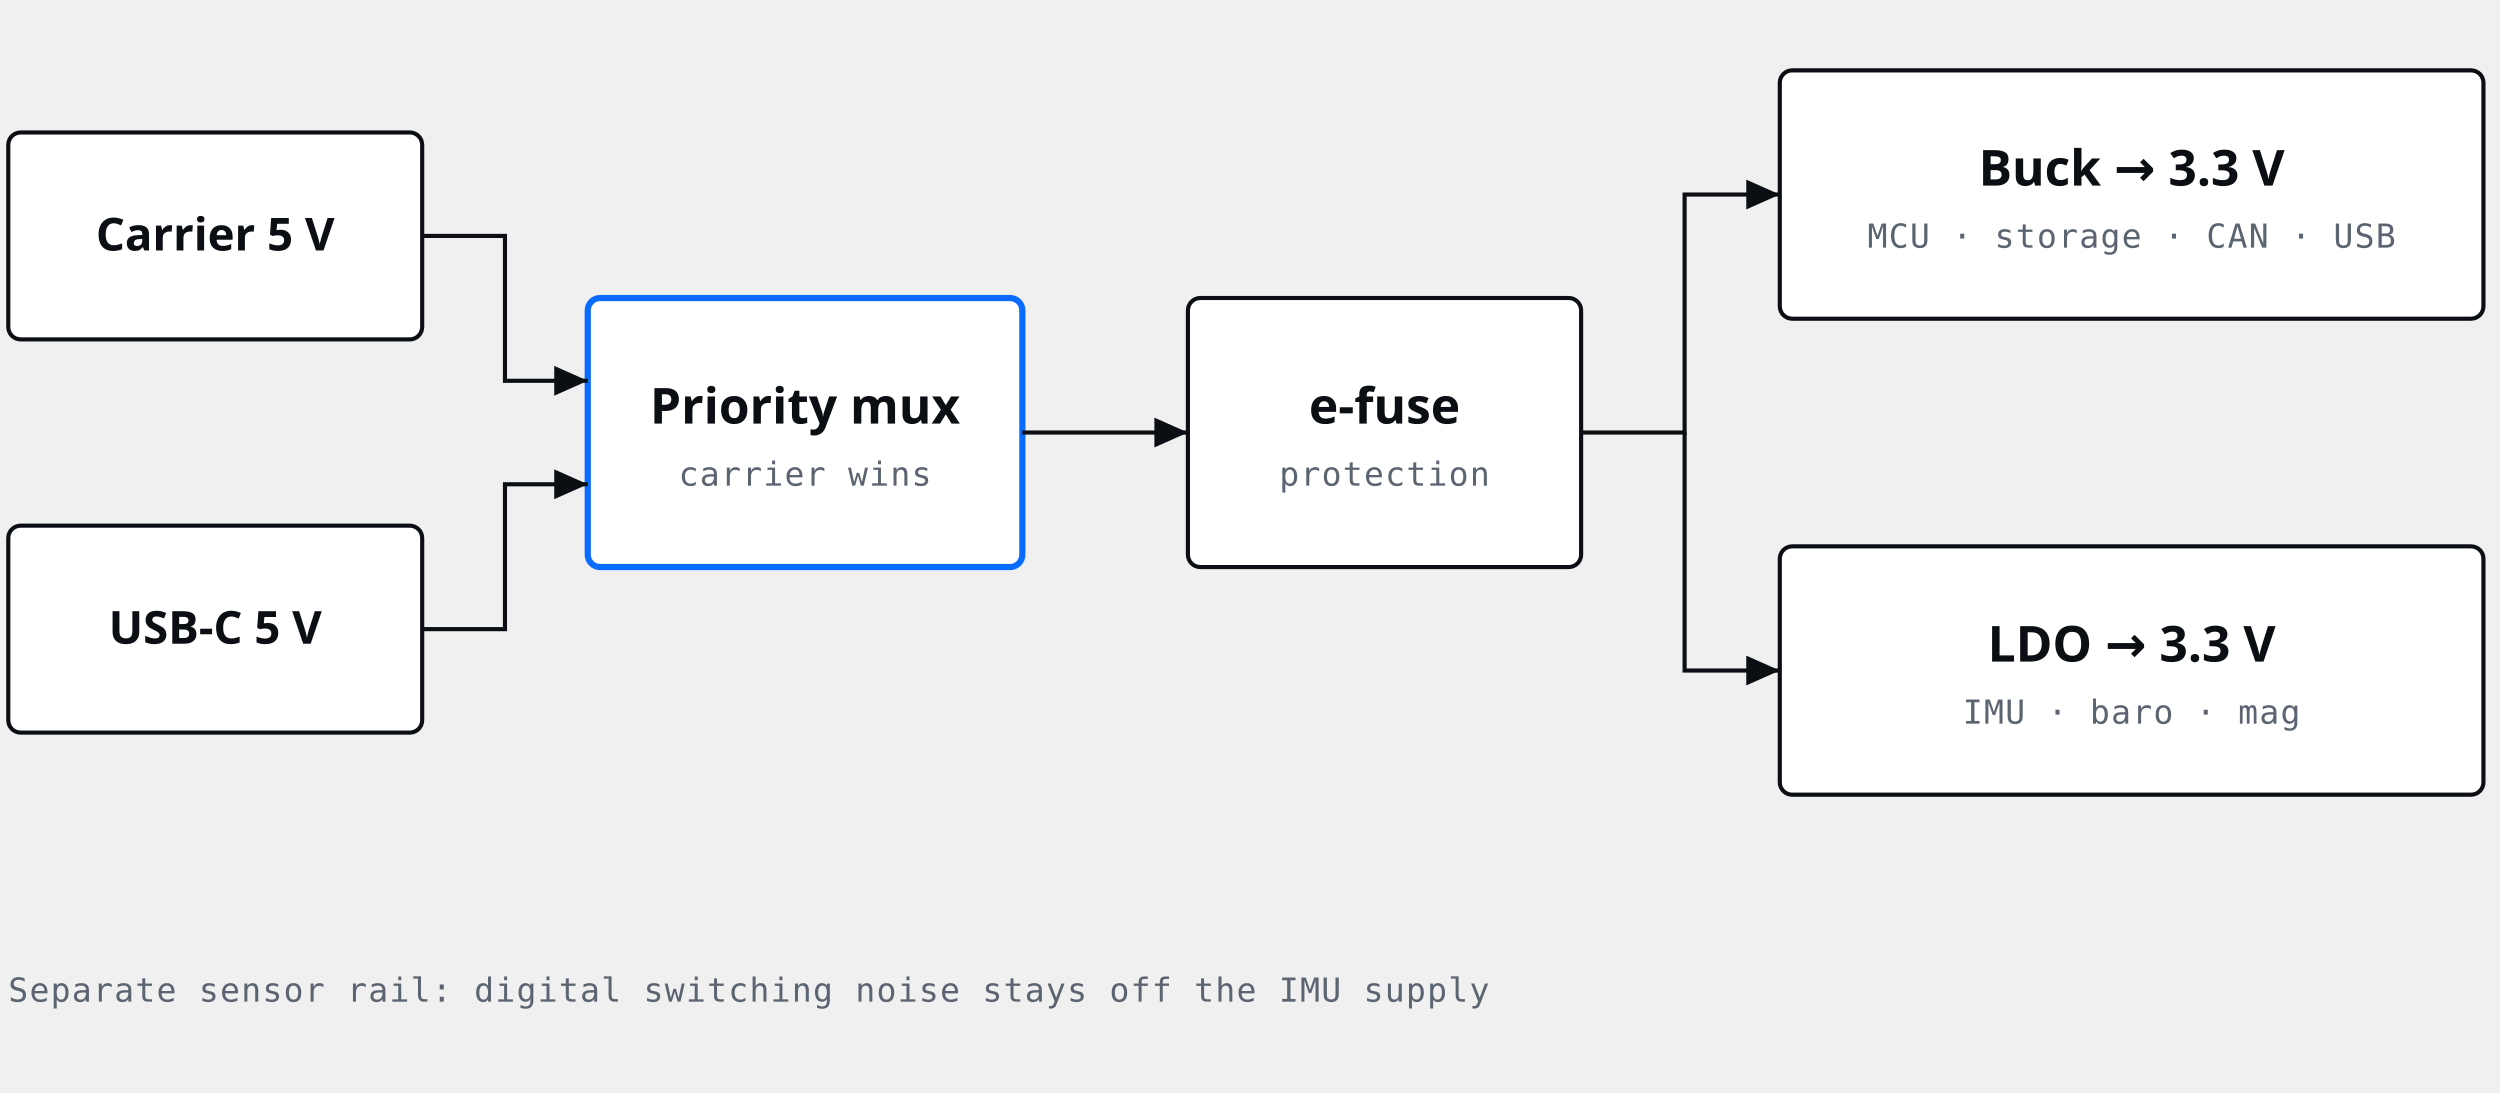
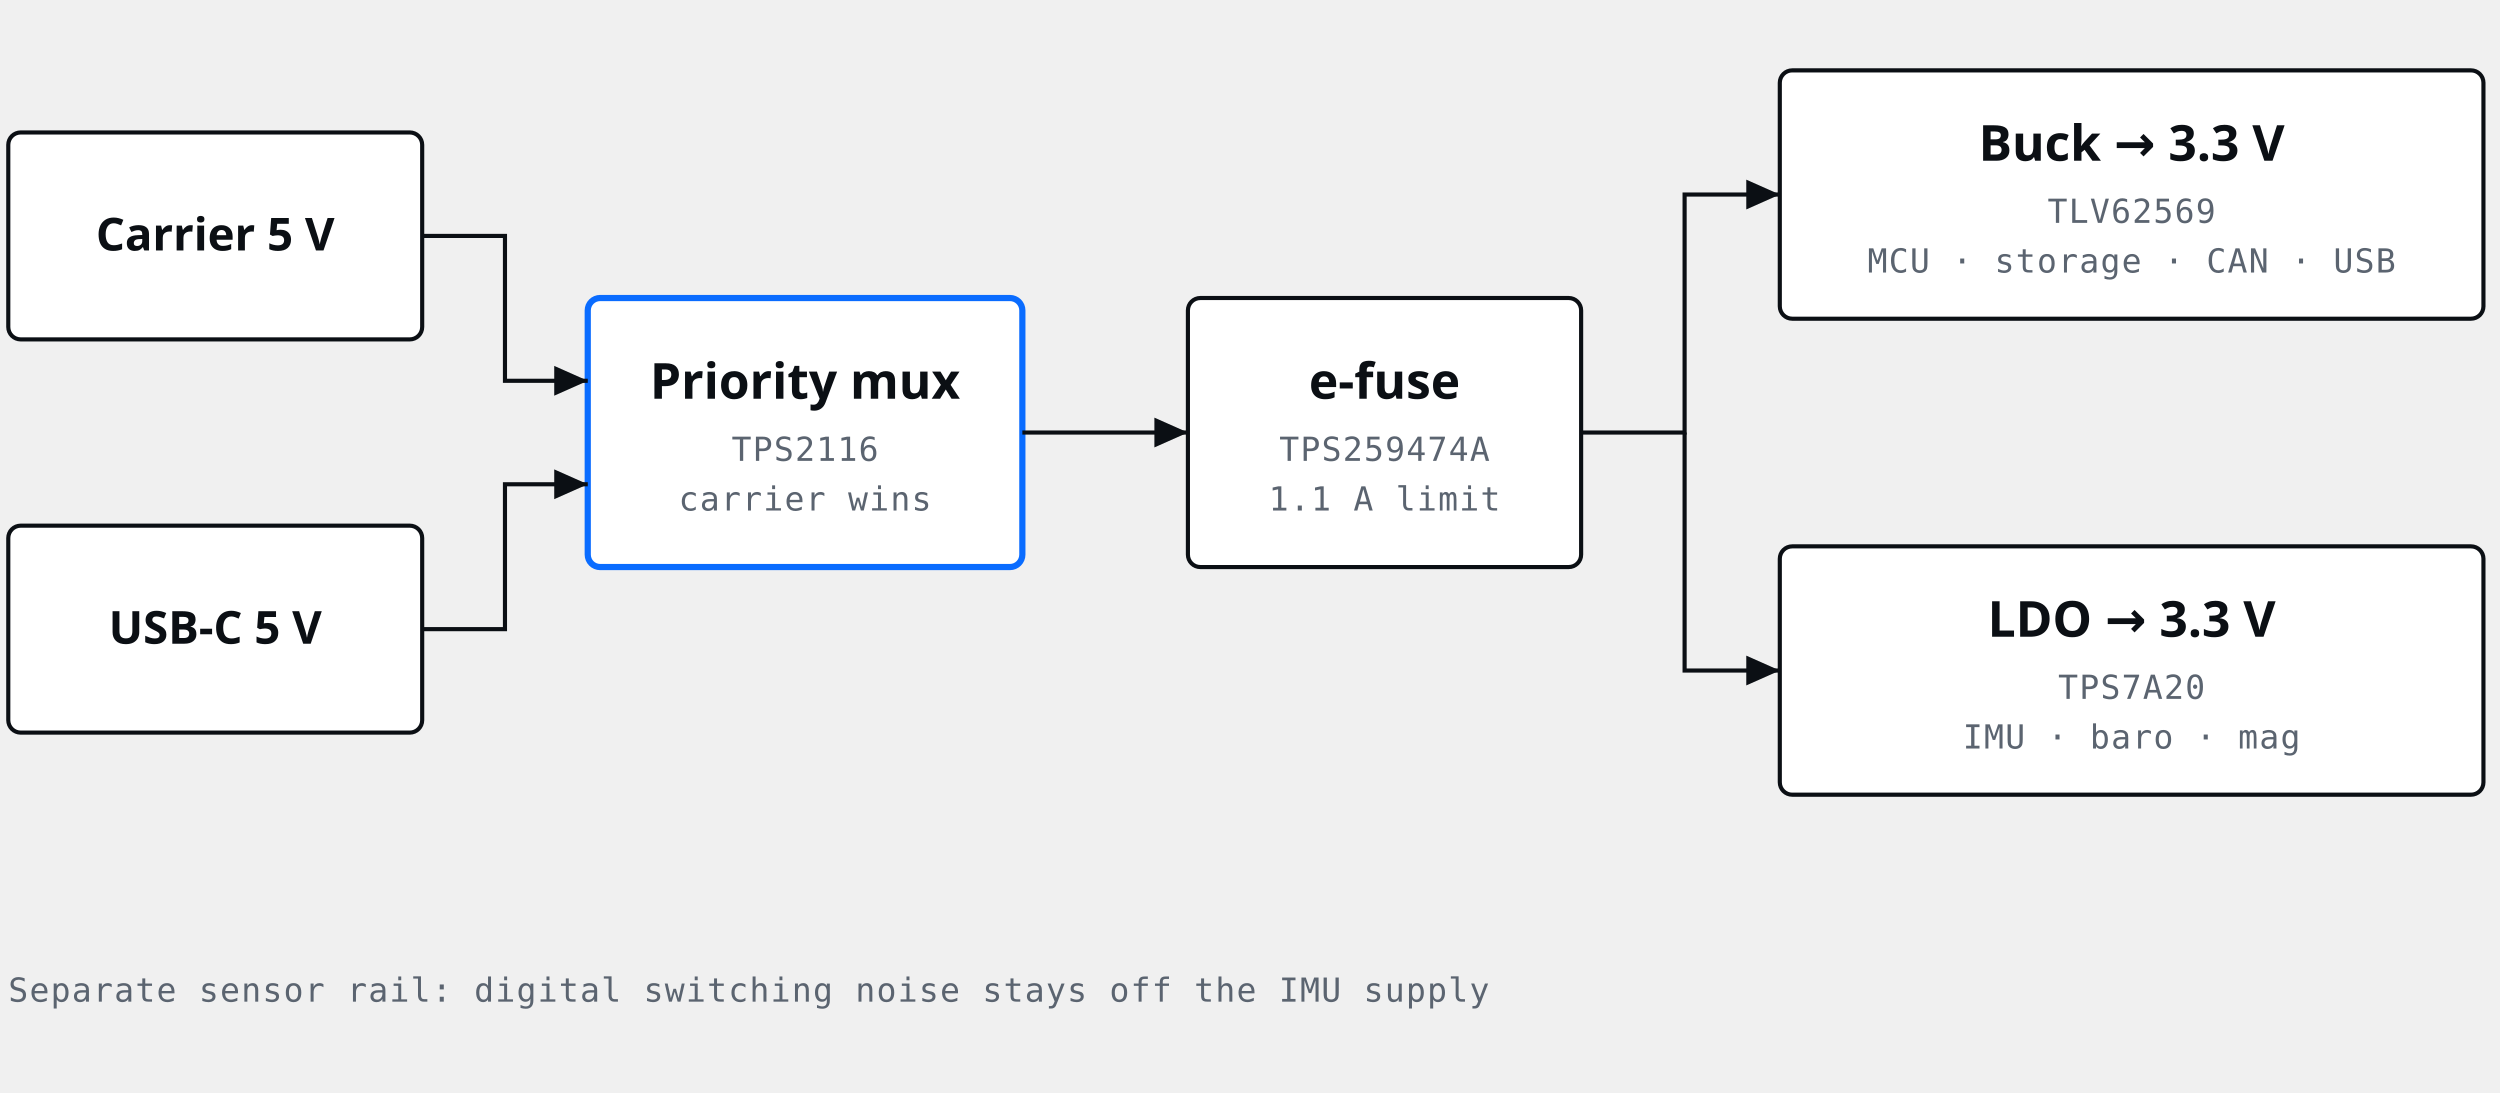
<svg xmlns="http://www.w3.org/2000/svg" viewBox="-4 -4 1208 528" width="1208" height="528" role="img" aria-label="Power tree of the flight controller module">
  <defs>
    <marker id="ar" viewBox="0 0 10 10" refX="9" refY="5" markerWidth="9" markerHeight="9" orient="auto-start-reverse">
      <path d="M0 1 L9 5 L0 9 z" fill="#0B0F14" />
    </marker>
    <marker id="arb" viewBox="0 0 10 10" refX="9" refY="5" markerWidth="9" markerHeight="9" orient="auto-start-reverse">
      <path d="M0 1 L9 5 L0 9 z" fill="#0A6CFF" />
    </marker>
  </defs>
  <rect x="0" y="60" width="200" height="100" rx="6" fill="#FFFFFF" stroke="#0B0F14" stroke-width="2" />
  <text x="100" y="117.04" font-family="'Space Grotesk', sans-serif" font-size="22" font-weight="600" fill="#0B0F14" text-anchor="middle">Carrier 5 V</text>
  <rect x="0" y="250" width="200" height="100" rx="6" fill="#FFFFFF" stroke="#0B0F14" stroke-width="2" />
  <text x="100" y="307.04" font-family="'Space Grotesk', sans-serif" font-size="22" font-weight="600" fill="#0B0F14" text-anchor="middle">USB-C 5 V</text>
  <rect x="280" y="140" width="210" height="130" rx="6" fill="#FFFFFF" stroke="#0A6CFF" stroke-width="3" />
-   <text x="385" y="200.68" font-family="'Space Grotesk', sans-serif" font-size="24" font-weight="600" fill="#0B0F14" text-anchor="middle">Priority mux</text>
-   <text x="385" y="230.68" font-family="'JetBrains Mono', monospace" font-size="16" font-weight="400" fill="#5B6470" text-anchor="middle" letter-spacing="0.6">carrier wins</text>
+   <text x="385" y="188.68" font-family="'Space Grotesk', sans-serif" font-size="24" font-weight="600" fill="#0B0F14" text-anchor="middle">Priority mux</text>
+   <text x="385" y="218.68" font-family="'JetBrains Mono', monospace" font-size="16" font-weight="400" fill="#5B6470" text-anchor="middle" letter-spacing="0.6">TPS2116</text>
+   <text x="385" y="242.68" font-family="'JetBrains Mono', monospace" font-size="16" font-weight="400" fill="#5B6470" text-anchor="middle" letter-spacing="0.6">carrier wins</text>
  <rect x="570" y="140" width="190" height="130" rx="6" fill="#FFFFFF" stroke="#0B0F14" stroke-width="2" />
-   <text x="665" y="200.68" font-family="'Space Grotesk', sans-serif" font-size="24" font-weight="600" fill="#0B0F14" text-anchor="middle">e-fuse</text>
-   <text x="665" y="230.68" font-family="'JetBrains Mono', monospace" font-size="16" font-weight="400" fill="#5B6470" text-anchor="middle" letter-spacing="0.6">protection</text>
+   <text x="665" y="188.68" font-family="'Space Grotesk', sans-serif" font-size="24" font-weight="600" fill="#0B0F14" text-anchor="middle">e-fuse</text>
+   <text x="665" y="218.68" font-family="'JetBrains Mono', monospace" font-size="16" font-weight="400" fill="#5B6470" text-anchor="middle" letter-spacing="0.6">TPS259474A</text>
+   <text x="665" y="242.68" font-family="'JetBrains Mono', monospace" font-size="16" font-weight="400" fill="#5B6470" text-anchor="middle" letter-spacing="0.6">1.1 A limit</text>
  <rect x="856" y="30" width="340" height="120" rx="6" fill="#FFFFFF" stroke="#0B0F14" stroke-width="2" />
-   <text x="1026" y="85.68" font-family="'Space Grotesk', sans-serif" font-size="24" font-weight="600" fill="#0B0F14" text-anchor="middle">Buck → 3.3 V</text>
-   <text x="1026" y="115.68" font-family="'JetBrains Mono', monospace" font-size="16" font-weight="400" fill="#5B6470" text-anchor="middle" letter-spacing="0.6">MCU · storage · CAN · USB</text>
+   <text x="1026" y="73.68" font-family="'Space Grotesk', sans-serif" font-size="24" font-weight="600" fill="#0B0F14" text-anchor="middle">Buck → 3.3 V</text>
+   <text x="1026" y="103.68" font-family="'JetBrains Mono', monospace" font-size="16" font-weight="400" fill="#5B6470" text-anchor="middle" letter-spacing="0.6">TLV62569</text>
+   <text x="1026" y="127.68" font-family="'JetBrains Mono', monospace" font-size="16" font-weight="400" fill="#5B6470" text-anchor="middle" letter-spacing="0.6">MCU · storage · CAN · USB</text>
  <rect x="856" y="260" width="340" height="120" rx="6" fill="#FFFFFF" stroke="#0B0F14" stroke-width="2" />
-   <text x="1026" y="315.68" font-family="'Space Grotesk', sans-serif" font-size="24" font-weight="600" fill="#0B0F14" text-anchor="middle">LDO → 3.3 V</text>
-   <text x="1026" y="345.68" font-family="'JetBrains Mono', monospace" font-size="16" font-weight="400" fill="#5B6470" text-anchor="middle" letter-spacing="0.6">IMU · baro · mag</text>
+   <text x="1026" y="303.68" font-family="'Space Grotesk', sans-serif" font-size="24" font-weight="600" fill="#0B0F14" text-anchor="middle">LDO → 3.3 V</text>
+   <text x="1026" y="333.68" font-family="'JetBrains Mono', monospace" font-size="16" font-weight="400" fill="#5B6470" text-anchor="middle" letter-spacing="0.6">TPS7A20</text>
+   <text x="1026" y="357.68" font-family="'JetBrains Mono', monospace" font-size="16" font-weight="400" fill="#5B6470" text-anchor="middle" letter-spacing="0.6">IMU · baro · mag</text>
  <path d="M200 110 L240 110 L240 180 L280 180" fill="none" stroke="#0B0F14" stroke-width="2" marker-end="url(#ar)" />
  <path d="M200 300 L240 300 L240 230 L280 230" fill="none" stroke="#0B0F14" stroke-width="2" marker-end="url(#ar)" />
  <path d="M490 205 L570 205" fill="none" stroke="#0B0F14" stroke-width="2" marker-end="url(#ar)" />
  <path d="M760 205 L810 205 L810 90 L856 90" fill="none" stroke="#0B0F14" stroke-width="2" marker-end="url(#ar)" />
  <path d="M810 205 L810 320 L856 320" fill="none" stroke="#0B0F14" stroke-width="2" marker-end="url(#ar)" />
  <text x="0" y="480" font-family="'JetBrains Mono', monospace" font-size="16" font-weight="400" fill="#5B6470" text-anchor="start" letter-spacing="0.6">Separate sensor rail: digital switching noise stays off the IMU supply</text>
</svg>
